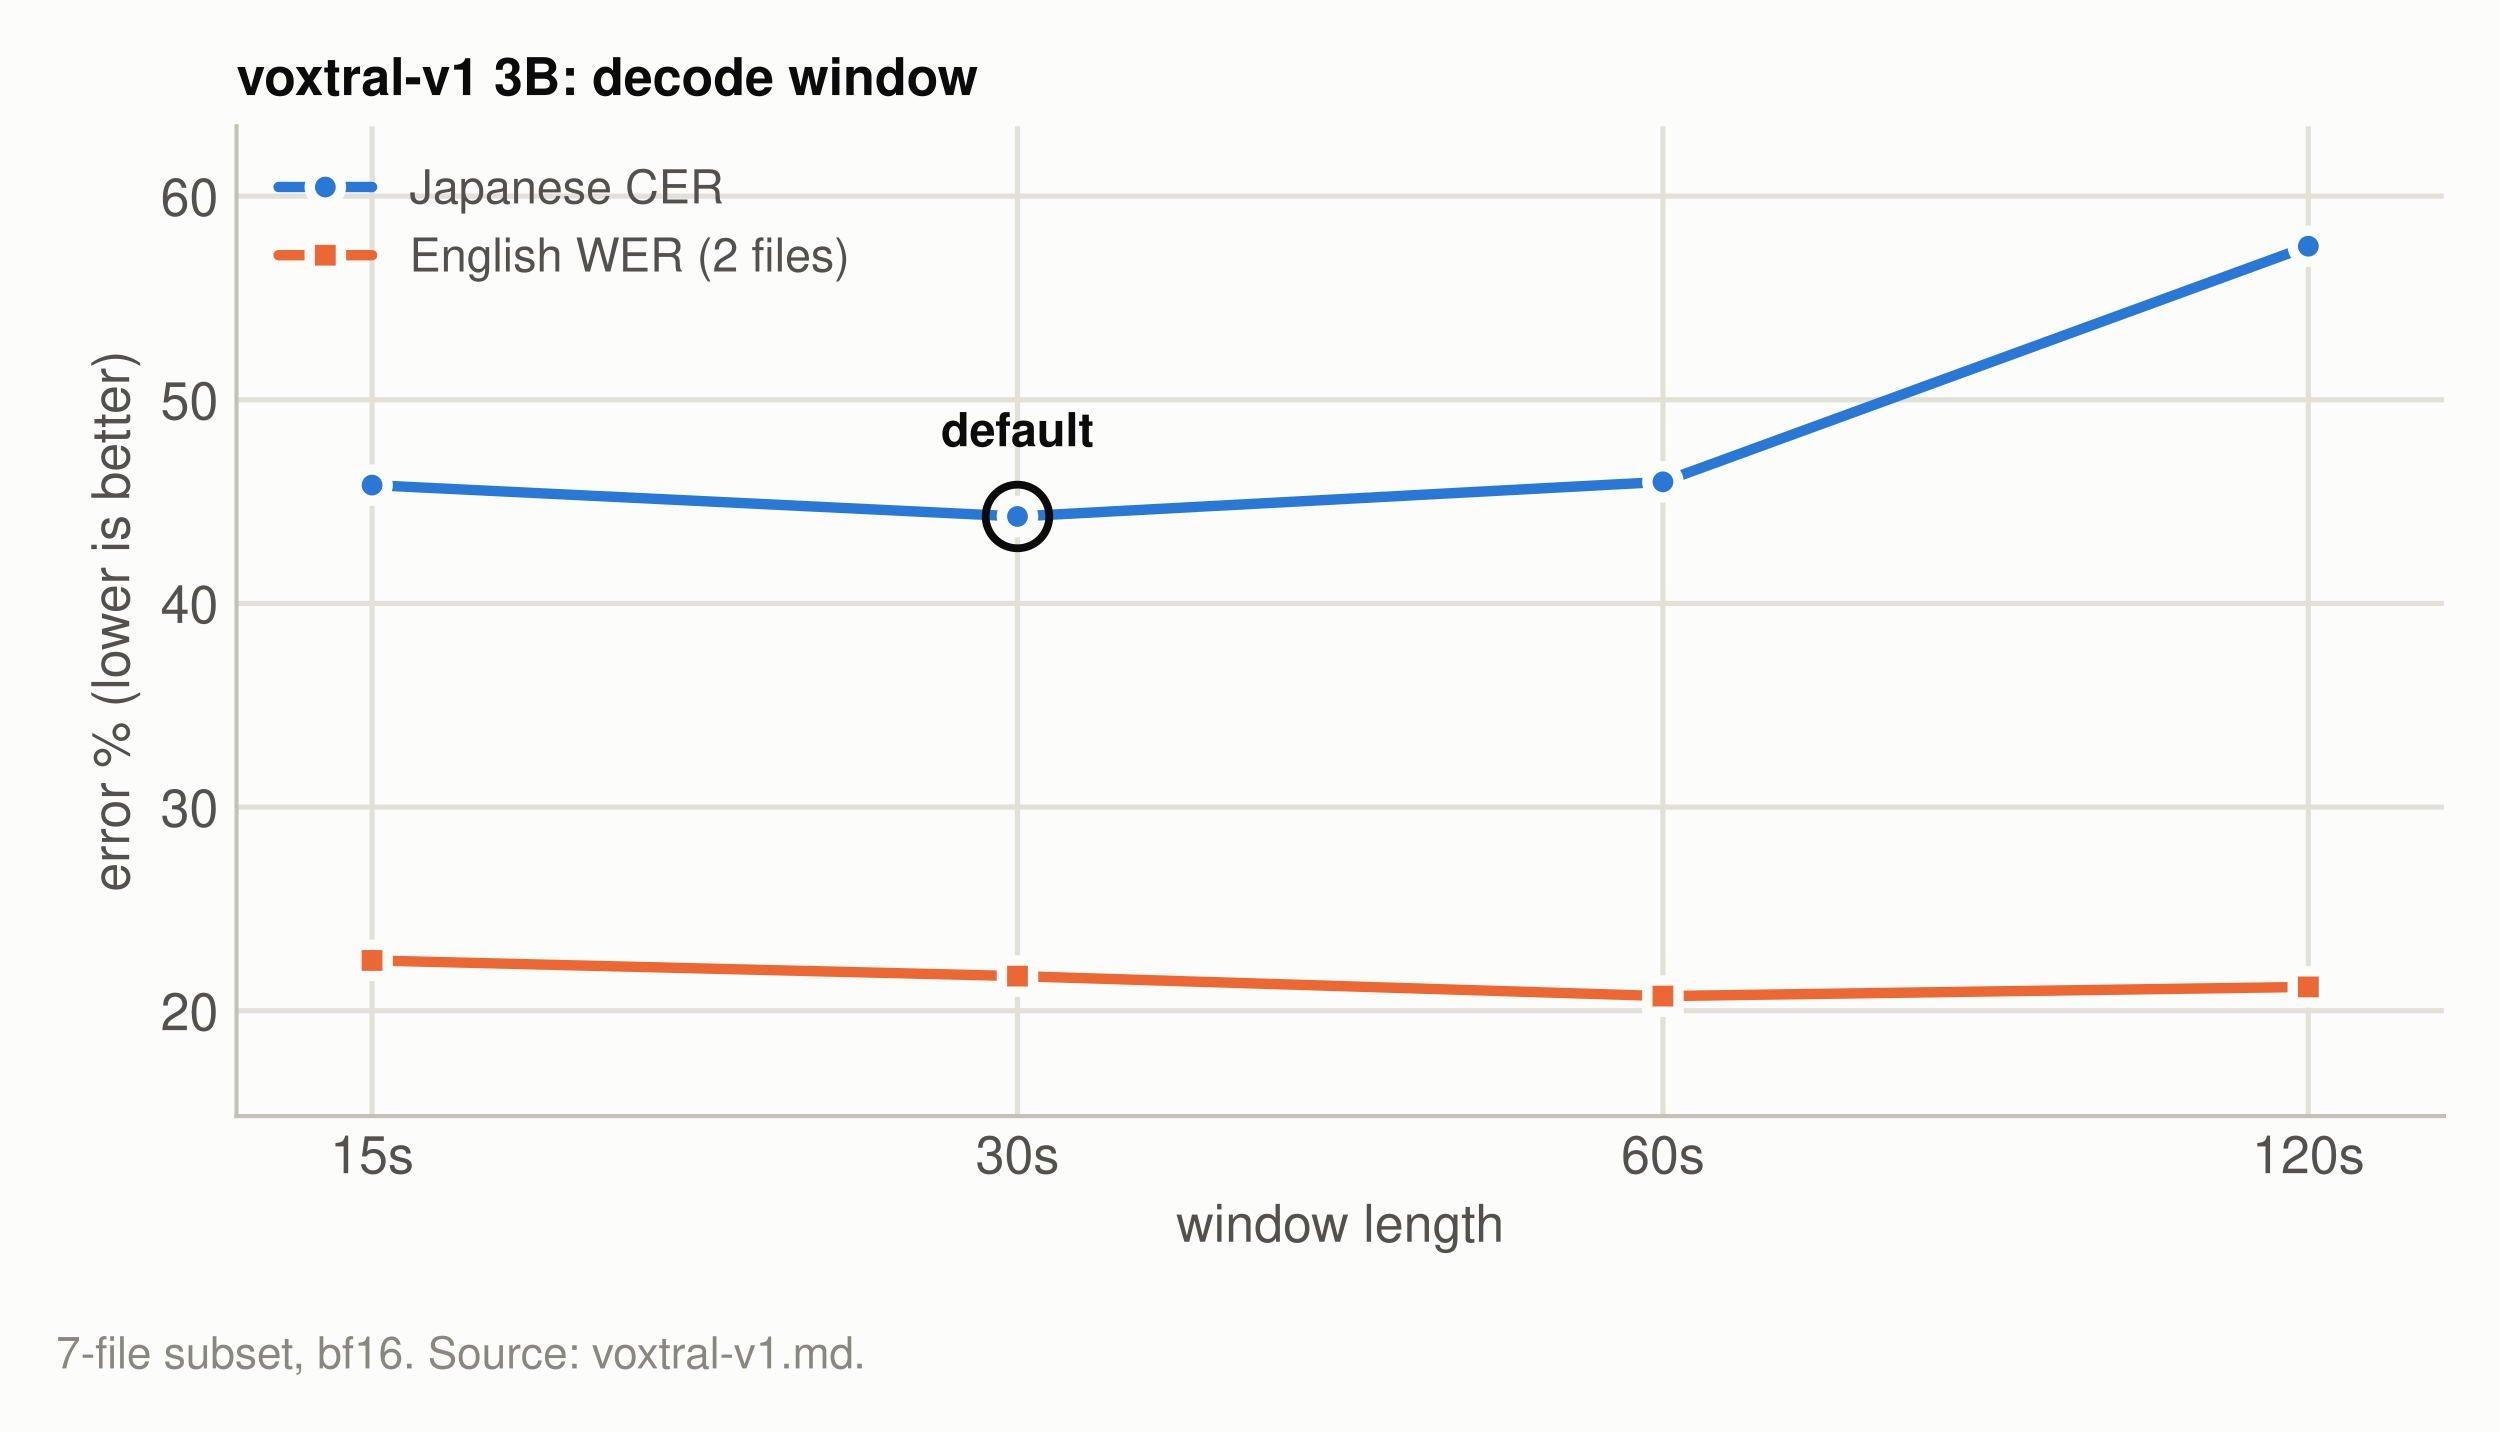
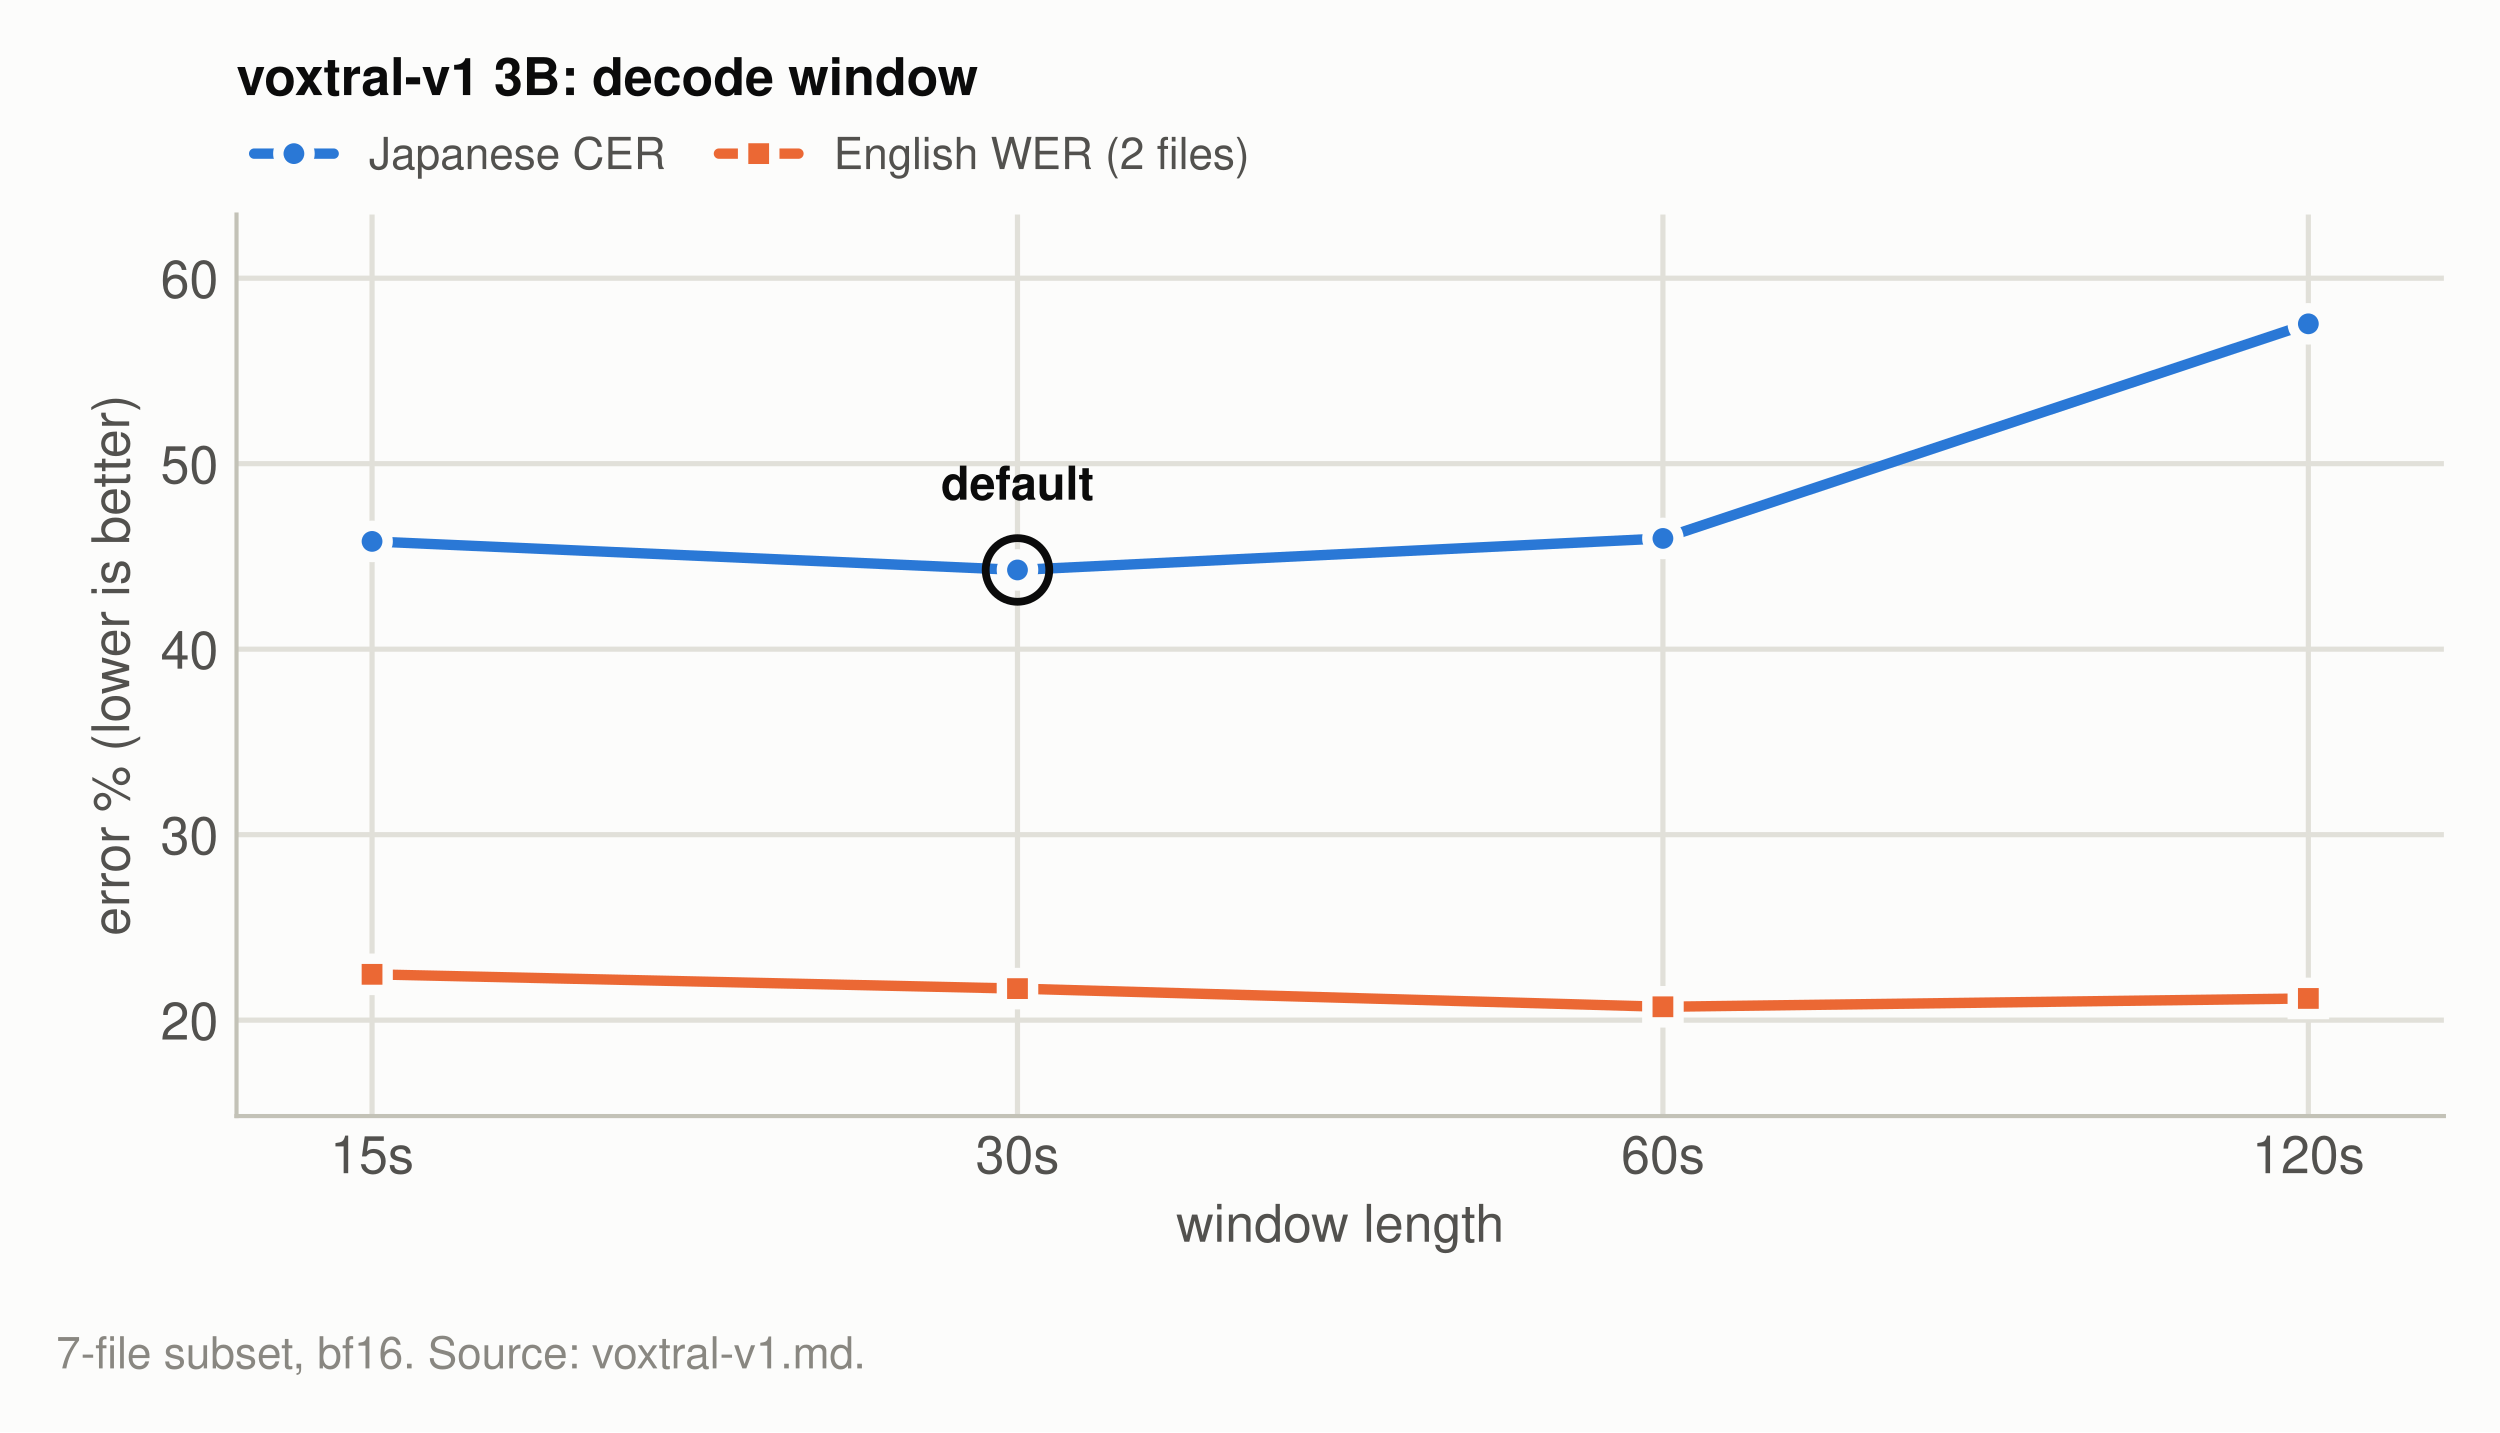
<svg xmlns="http://www.w3.org/2000/svg" xmlns:xlink="http://www.w3.org/1999/xlink" width="481.248pt" height="275.659pt" viewBox="0 0 481.248 275.659" version="1.1">
  <defs>
    <style type="text/css">*{stroke-linejoin: round; stroke-linecap: butt}</style>
  </defs>
  <g id="figure_1">
    <g id="patch_1">
      <path d="M 0 275.659  L 481.248 275.659  L 481.248 0  L 0 0  z " style="fill: #fcfcfb" />
    </g>
    <g id="axes_1">
      <g id="patch_2">
-         <path d="M 45.528 214.841  L 470.448 214.841  L 470.448 24.3  L 45.528 24.3  z " style="fill: #fcfcfb" />
+         <path d="M 45.528 214.841  L 470.448 214.841  L 470.448 41.3  L 45.528 41.3  z " style="fill: #fcfcfb" />
      </g>
      <g id="matplotlib.axis_1">
        <g id="xtick_1">
          <g id="line2d_1">
-             <path d="M 71.62 214.841  L 71.62 24.3  " clip-path="url(#p903227b3de)" style="fill: none; stroke: #e1e0d9; stroke-linecap: round" />
+             <path d="M 71.62 214.841  L 71.62 41.3  " clip-path="url(#p1b19a40317)" style="fill: none; stroke: #e1e0d9; stroke-linecap: round" />
          </g>
          <g id="line2d_2" />
          <g id="text_1">
            <text style="font-size: 10px; font-family: 'Helvetica', 'Arial', 'DejaVu Sans'; text-anchor: middle; fill: #52514e" x="71.62" y="225.841" transform="rotate(-0 71.61958 225.8408)">15s</text>
          </g>
        </g>
        <g id="xtick_2">
          <g id="line2d_3">
-             <path d="M 195.865 214.841  L 195.865 24.3  " clip-path="url(#p903227b3de)" style="fill: none; stroke: #e1e0d9; stroke-linecap: round" />
+             <path d="M 195.865 214.841  L 195.865 41.3  " clip-path="url(#p1b19a40317)" style="fill: none; stroke: #e1e0d9; stroke-linecap: round" />
          </g>
          <g id="line2d_4" />
          <g id="text_2">
            <text style="font-size: 10px; font-family: 'Helvetica', 'Arial', 'DejaVu Sans'; text-anchor: middle; fill: #52514e" x="195.865" y="225.841" transform="rotate(-0 195.8652 225.8408)">30s</text>
          </g>
        </g>
        <g id="xtick_3">
          <g id="line2d_5">
-             <path d="M 320.111 214.841  L 320.111 24.3  " clip-path="url(#p903227b3de)" style="fill: none; stroke: #e1e0d9; stroke-linecap: round" />
+             <path d="M 320.111 214.841  L 320.111 41.3  " clip-path="url(#p1b19a40317)" style="fill: none; stroke: #e1e0d9; stroke-linecap: round" />
          </g>
          <g id="line2d_6" />
          <g id="text_3">
            <text style="font-size: 10px; font-family: 'Helvetica', 'Arial', 'DejaVu Sans'; text-anchor: middle; fill: #52514e" x="320.111" y="225.841" transform="rotate(-0 320.1108 225.8408)">60s</text>
          </g>
        </g>
        <g id="xtick_4">
          <g id="line2d_7">
-             <path d="M 444.356 214.841  L 444.356 24.3  " clip-path="url(#p903227b3de)" style="fill: none; stroke: #e1e0d9; stroke-linecap: round" />
+             <path d="M 444.356 214.841  L 444.356 41.3  " clip-path="url(#p1b19a40317)" style="fill: none; stroke: #e1e0d9; stroke-linecap: round" />
          </g>
          <g id="line2d_8" />
          <g id="text_4">
            <text style="font-size: 10px; font-family: 'Helvetica', 'Arial', 'DejaVu Sans'; text-anchor: middle; fill: #52514e" x="444.356" y="225.841" transform="rotate(-0 444.3564 225.8408)">120s</text>
          </g>
        </g>
        <g id="text_5">
          <text style="font-size: 10px; font-family: 'Helvetica', 'Arial', 'DejaVu Sans'; text-anchor: middle; fill: #52514e" x="257.988" y="239.04" transform="rotate(-0 257.988 239.04)">window length</text>
        </g>
      </g>
      <g id="matplotlib.axis_2">
        <g id="ytick_1">
          <g id="line2d_9">
-             <path d="M 45.528 194.568  L 470.448 194.568  " clip-path="url(#p903227b3de)" style="fill: none; stroke: #e1e0d9; stroke-linecap: round" />
+             <path d="M 45.528 196.376  L 470.448 196.376  " clip-path="url(#p1b19a40317)" style="fill: none; stroke: #e1e0d9; stroke-linecap: round" />
          </g>
          <g id="line2d_10" />
          <g id="text_6">
-             <text style="font-size: 10px; font-family: 'Helvetica', 'Arial', 'DejaVu Sans'; text-anchor: end; fill: #52514e" x="42.028" y="198.318" transform="rotate(-0 42.028 198.3176)">20</text>
+             <text style="font-size: 10px; font-family: 'Helvetica', 'Arial', 'DejaVu Sans'; text-anchor: end; fill: #52514e" x="42.028" y="200.126" transform="rotate(-0 42.028 200.1264)">20</text>
          </g>
        </g>
        <g id="ytick_2">
          <g id="line2d_11">
-             <path d="M 45.528 155.364  L 470.448 155.364  " clip-path="url(#p903227b3de)" style="fill: none; stroke: #e1e0d9; stroke-linecap: round" />
+             <path d="M 45.528 160.67  L 470.448 160.67  " clip-path="url(#p1b19a40317)" style="fill: none; stroke: #e1e0d9; stroke-linecap: round" />
          </g>
          <g id="line2d_12" />
          <g id="text_7">
-             <text style="font-size: 10px; font-family: 'Helvetica', 'Arial', 'DejaVu Sans'; text-anchor: end; fill: #52514e" x="42.028" y="159.114" transform="rotate(-0 42.028 159.1136)">30</text>
+             <text style="font-size: 10px; font-family: 'Helvetica', 'Arial', 'DejaVu Sans'; text-anchor: end; fill: #52514e" x="42.028" y="164.42" transform="rotate(-0 42.028 164.4202)">30</text>
          </g>
        </g>
        <g id="ytick_3">
          <g id="line2d_13">
-             <path d="M 45.528 116.16  L 470.448 116.16  " clip-path="url(#p903227b3de)" style="fill: none; stroke: #e1e0d9; stroke-linecap: round" />
+             <path d="M 45.528 124.964  L 470.448 124.964  " clip-path="url(#p1b19a40317)" style="fill: none; stroke: #e1e0d9; stroke-linecap: round" />
          </g>
          <g id="line2d_14" />
          <g id="text_8">
-             <text style="font-size: 10px; font-family: 'Helvetica', 'Arial', 'DejaVu Sans'; text-anchor: end; fill: #52514e" x="42.028" y="119.91" transform="rotate(-0 42.028 119.9096)">40</text>
+             <text style="font-size: 10px; font-family: 'Helvetica', 'Arial', 'DejaVu Sans'; text-anchor: end; fill: #52514e" x="42.028" y="128.714" transform="rotate(-0 42.028 128.714)">40</text>
          </g>
        </g>
        <g id="ytick_4">
          <g id="line2d_15">
-             <path d="M 45.528 76.956  L 470.448 76.956  " clip-path="url(#p903227b3de)" style="fill: none; stroke: #e1e0d9; stroke-linecap: round" />
+             <path d="M 45.528 89.258  L 470.448 89.258  " clip-path="url(#p1b19a40317)" style="fill: none; stroke: #e1e0d9; stroke-linecap: round" />
          </g>
          <g id="line2d_16" />
          <g id="text_9">
-             <text style="font-size: 10px; font-family: 'Helvetica', 'Arial', 'DejaVu Sans'; text-anchor: end; fill: #52514e" x="42.028" y="80.706" transform="rotate(-0 42.028 80.70566)">50</text>
+             <text style="font-size: 10px; font-family: 'Helvetica', 'Arial', 'DejaVu Sans'; text-anchor: end; fill: #52514e" x="42.028" y="93.008" transform="rotate(-0 42.028 93.00773)">50</text>
          </g>
        </g>
        <g id="ytick_5">
          <g id="line2d_17">
-             <path d="M 45.528 37.752  L 470.448 37.752  " clip-path="url(#p903227b3de)" style="fill: none; stroke: #e1e0d9; stroke-linecap: round" />
+             <path d="M 45.528 53.552  L 470.448 53.552  " clip-path="url(#p1b19a40317)" style="fill: none; stroke: #e1e0d9; stroke-linecap: round" />
          </g>
          <g id="line2d_18" />
          <g id="text_10">
-             <text style="font-size: 10px; font-family: 'Helvetica', 'Arial', 'DejaVu Sans'; text-anchor: end; fill: #52514e" x="42.028" y="41.502" transform="rotate(-0 42.028 41.50167)">60</text>
+             <text style="font-size: 10px; font-family: 'Helvetica', 'Arial', 'DejaVu Sans'; text-anchor: end; fill: #52514e" x="42.028" y="57.302" transform="rotate(-0 42.028 57.30152)">60</text>
          </g>
        </g>
        <g id="text_11">
-           <text style="font-size: 10px; font-family: 'Helvetica', 'Arial', 'DejaVu Sans'; text-anchor: middle; fill: #52514e" x="24.866" y="119.57" transform="rotate(-90 24.8655 119.5704)">error % (lower is better)</text>
+           <text style="font-size: 10px; font-family: 'Helvetica', 'Arial', 'DejaVu Sans'; text-anchor: middle; fill: #52514e" x="24.866" y="128.07" transform="rotate(-90 24.8655 128.0704)">error % (lower is better)</text>
        </g>
      </g>
      <g id="patch_3">
-         <path d="M 45.528 214.841  L 45.528 24.3  " style="fill: none; stroke: #c3c2b7; stroke-width: 0.8; stroke-linejoin: miter; stroke-linecap: square" />
+         <path d="M 45.528 214.841  L 45.528 41.3  " style="fill: none; stroke: #c3c2b7; stroke-width: 0.8; stroke-linejoin: miter; stroke-linecap: square" />
      </g>
      <g id="patch_4">
        <path d="M 45.528 214.841  L 470.448 214.841  " style="fill: none; stroke: #c3c2b7; stroke-width: 0.8; stroke-linejoin: miter; stroke-linecap: square" />
      </g>
      <g id="line2d_19">
-         <path d="M 71.62 93.382  L 195.865 99.42  L 320.111 92.755  L 444.356 47.396  " clip-path="url(#p903227b3de)" style="fill: none; stroke: #2a78d6; stroke-width: 2; stroke-linecap: round" />
+         <path d="M 71.62 104.219  L 195.865 109.717  L 320.111 103.647  L 444.356 62.335  " clip-path="url(#p1b19a40317)" style="fill: none; stroke: #2a78d6; stroke-width: 2; stroke-linecap: round" />
        <defs>
          <path id="m18ba76b1aa" d="M 0 3  C 0.796 3 1.559 2.684 2.121 2.121  C 2.684 1.559 3 0.796 3 0  C 3 -0.796 2.684 -1.559 2.121 -2.121  C 1.559 -2.684 0.796 -3 0 -3  C -0.796 -3 -1.559 -2.684 -2.121 -2.121  C -2.684 -1.559 -3 -0.796 -3 0  C -3 0.796 -2.684 1.559 -2.121 2.121  C -1.559 2.684 -0.796 3 0 3  z " style="stroke: #fcfcfb; stroke-width: 2" />
        </defs>
-         <g clip-path="url(#p903227b3de)">
-           <use xlink:href="#m18ba76b1aa" x="71.62" y="93.382" style="fill: #2a78d6; stroke: #fcfcfb; stroke-width: 2" />
-           <use xlink:href="#m18ba76b1aa" x="195.865" y="99.42" style="fill: #2a78d6; stroke: #fcfcfb; stroke-width: 2" />
-           <use xlink:href="#m18ba76b1aa" x="320.111" y="92.755" style="fill: #2a78d6; stroke: #fcfcfb; stroke-width: 2" />
-           <use xlink:href="#m18ba76b1aa" x="444.356" y="47.396" style="fill: #2a78d6; stroke: #fcfcfb; stroke-width: 2" />
+         <g clip-path="url(#p1b19a40317)">
+           <use xlink:href="#m18ba76b1aa" x="71.62" y="104.219" style="fill: #2a78d6; stroke: #fcfcfb; stroke-width: 2" />
+           <use xlink:href="#m18ba76b1aa" x="195.865" y="109.717" style="fill: #2a78d6; stroke: #fcfcfb; stroke-width: 2" />
+           <use xlink:href="#m18ba76b1aa" x="320.111" y="103.647" style="fill: #2a78d6; stroke: #fcfcfb; stroke-width: 2" />
+           <use xlink:href="#m18ba76b1aa" x="444.356" y="62.335" style="fill: #2a78d6; stroke: #fcfcfb; stroke-width: 2" />
        </g>
      </g>
      <g id="line2d_20">
-         <path d="M 71.62 184.884  L 195.865 187.903  L 320.111 191.745  L 444.356 189.981  " clip-path="url(#p903227b3de)" style="fill: none; stroke: #eb6834; stroke-width: 2; stroke-linecap: round" />
+         <path d="M 71.62 187.557  L 195.865 190.306  L 320.111 193.806  L 444.356 192.199  " clip-path="url(#p1b19a40317)" style="fill: none; stroke: #eb6834; stroke-width: 2; stroke-linecap: round" />
        <defs>
          <path id="mdab91e5291" d="M -3 3  L 3 3  L 3 -3  L -3 -3  z " style="stroke: #fcfcfb; stroke-width: 2; stroke-linejoin: miter" />
        </defs>
-         <g clip-path="url(#p903227b3de)">
-           <use xlink:href="#mdab91e5291" x="71.62" y="184.884" style="fill: #eb6834; stroke: #fcfcfb; stroke-width: 2; stroke-linejoin: miter" />
-           <use xlink:href="#mdab91e5291" x="195.865" y="187.903" style="fill: #eb6834; stroke: #fcfcfb; stroke-width: 2; stroke-linejoin: miter" />
-           <use xlink:href="#mdab91e5291" x="320.111" y="191.745" style="fill: #eb6834; stroke: #fcfcfb; stroke-width: 2; stroke-linejoin: miter" />
-           <use xlink:href="#mdab91e5291" x="444.356" y="189.981" style="fill: #eb6834; stroke: #fcfcfb; stroke-width: 2; stroke-linejoin: miter" />
+         <g clip-path="url(#p1b19a40317)">
+           <use xlink:href="#mdab91e5291" x="71.62" y="187.557" style="fill: #eb6834; stroke: #fcfcfb; stroke-width: 2; stroke-linejoin: miter" />
+           <use xlink:href="#mdab91e5291" x="195.865" y="190.306" style="fill: #eb6834; stroke: #fcfcfb; stroke-width: 2; stroke-linejoin: miter" />
+           <use xlink:href="#mdab91e5291" x="320.111" y="193.806" style="fill: #eb6834; stroke: #fcfcfb; stroke-width: 2; stroke-linejoin: miter" />
+           <use xlink:href="#mdab91e5291" x="444.356" y="192.199" style="fill: #eb6834; stroke: #fcfcfb; stroke-width: 2; stroke-linejoin: miter" />
        </g>
      </g>
      <g id="text_12">
-         <text style="font-weight: 700; font-size: 9px; font-family: 'Helvetica', 'Arial', 'DejaVu Sans'; text-anchor: middle; fill: #0b0b0b" x="195.865" y="85.89" transform="rotate(-0 195.8652 85.89024)">default</text>
+         <text style="font-weight: 700; font-size: 9px; font-family: 'Helvetica', 'Arial', 'DejaVu Sans'; text-anchor: middle; fill: #0b0b0b" x="195.865" y="96.188" transform="rotate(-0 195.8652 96.1881)">default</text>
      </g>
      <g id="text_13">
        <text style="font-weight: 700; font-size: 10px; font-family: 'Helvetica', 'Arial', 'DejaVu Sans'; text-anchor: start; fill: #0b0b0b" x="45.528" y="18.3" transform="rotate(-0 45.528 18.3)">voxtral-v1 3B: decode window</text>
      </g>
      <g id="PathCollection_1">
-         <path d="M 195.865 105.543  C 197.489 105.543 199.047 104.898 200.195 103.75  C 201.344 102.601 201.989 101.044 201.989 99.42  C 201.989 97.796 201.344 96.238 200.195 95.089  C 199.047 93.941 197.489 93.296 195.865 93.296  C 194.241 93.296 192.683 93.941 191.535 95.089  C 190.387 96.238 189.741 97.796 189.741 99.42  C 189.741 101.044 190.387 102.601 191.535 103.75  C 192.683 104.898 194.241 105.543 195.865 105.543  L 195.865 105.543  z " clip-path="url(#p903227b3de)" style="fill: none; stroke: #0b0b0b; stroke-width: 1.5" />
+         <path d="M 195.865 115.841  C 197.489 115.841 199.047 115.196 200.195 114.048  C 201.344 112.899 201.989 111.341 201.989 109.717  C 201.989 108.093 201.344 106.536 200.195 105.387  C 199.047 104.239 197.489 103.594 195.865 103.594  C 194.241 103.594 192.683 104.239 191.535 105.387  C 190.387 106.536 189.741 108.093 189.741 109.717  C 189.741 111.341 190.387 112.899 191.535 114.048  C 192.683 115.196 194.241 115.841 195.865 115.841  L 195.865 115.841  z " clip-path="url(#p1b19a40317)" style="fill: none; stroke: #0b0b0b; stroke-width: 1.5" />
      </g>
      <g id="legend_1">
        <g id="line2d_21">
-           <path d="M 53.628 36  L 62.628 36  L 71.628 36  " style="fill: none; stroke: #2a78d6; stroke-width: 2; stroke-linecap: round" />
+           <path d="M 48.928 29.574  L 56.578 29.574  L 64.228 29.574  " style="fill: none; stroke: #2a78d6; stroke-width: 2; stroke-linecap: round" />
          <g>
-             <use xlink:href="#m18ba76b1aa" x="62.628" y="36" style="fill: #2a78d6; stroke: #fcfcfb; stroke-width: 2" />
+             <use xlink:href="#m18ba76b1aa" x="56.578" y="29.574" style="fill: #2a78d6; stroke: #fcfcfb; stroke-width: 2" />
          </g>
        </g>
        <g id="text_14">
-           <text style="font-size: 9px; font-family: 'Helvetica', 'Arial', 'DejaVu Sans'; text-anchor: start; fill: #52514e" x="78.828" y="39.15" transform="rotate(-0 78.828 39.15)">Japanese CER</text>
+           <text style="font-size: 8.5px; font-family: 'Helvetica', 'Arial', 'DejaVu Sans'; text-anchor: start; fill: #52514e" x="71.028" y="32.549" transform="rotate(-0 71.028 32.54856)">Japanese CER</text>
        </g>
        <g id="line2d_22">
-           <path d="M 53.628 49.126  L 62.628 49.126  L 71.628 49.126  " style="fill: none; stroke: #eb6834; stroke-width: 2; stroke-linecap: round" />
+           <path d="M 138.397 29.574  L 146.047 29.574  L 153.697 29.574  " style="fill: none; stroke: #eb6834; stroke-width: 2; stroke-linecap: round" />
          <g>
-             <use xlink:href="#mdab91e5291" x="62.628" y="49.126" style="fill: #eb6834; stroke: #fcfcfb; stroke-width: 2; stroke-linejoin: miter" />
+             <use xlink:href="#mdab91e5291" x="146.047" y="29.574" style="fill: #eb6834; stroke: #fcfcfb; stroke-width: 2; stroke-linejoin: miter" />
          </g>
        </g>
        <g id="text_15">
-           <text style="font-size: 9px; font-family: 'Helvetica', 'Arial', 'DejaVu Sans'; text-anchor: start; fill: #52514e" x="78.828" y="52.276" transform="rotate(-0 78.828 52.27594)">English WER (2 files)</text>
+           <text style="font-size: 8.5px; font-family: 'Helvetica', 'Arial', 'DejaVu Sans'; text-anchor: start; fill: #52514e" x="160.497" y="32.549" transform="rotate(-0 160.4971 32.54856)">English WER (2 files)</text>
        </g>
      </g>
    </g>
    <g id="text_16">
      <text style="font-size: 8.5px; font-family: 'Helvetica', 'Arial', 'DejaVu Sans'; text-anchor: start; fill: #898781" x="10.8" y="263.415" transform="rotate(-0 10.8 263.415)">7-file subset, bf16. Source: voxtral-v1.md.</text>
    </g>
  </g>
  <defs>
-     <clipPath id="p903227b3de">
-       <rect x="45.528" y="24.3" width="424.92" height="190.541" />
+     <clipPath id="p1b19a40317">
+       <rect x="45.528" y="41.3" width="424.92" height="173.541" />
    </clipPath>
  </defs>
</svg>
